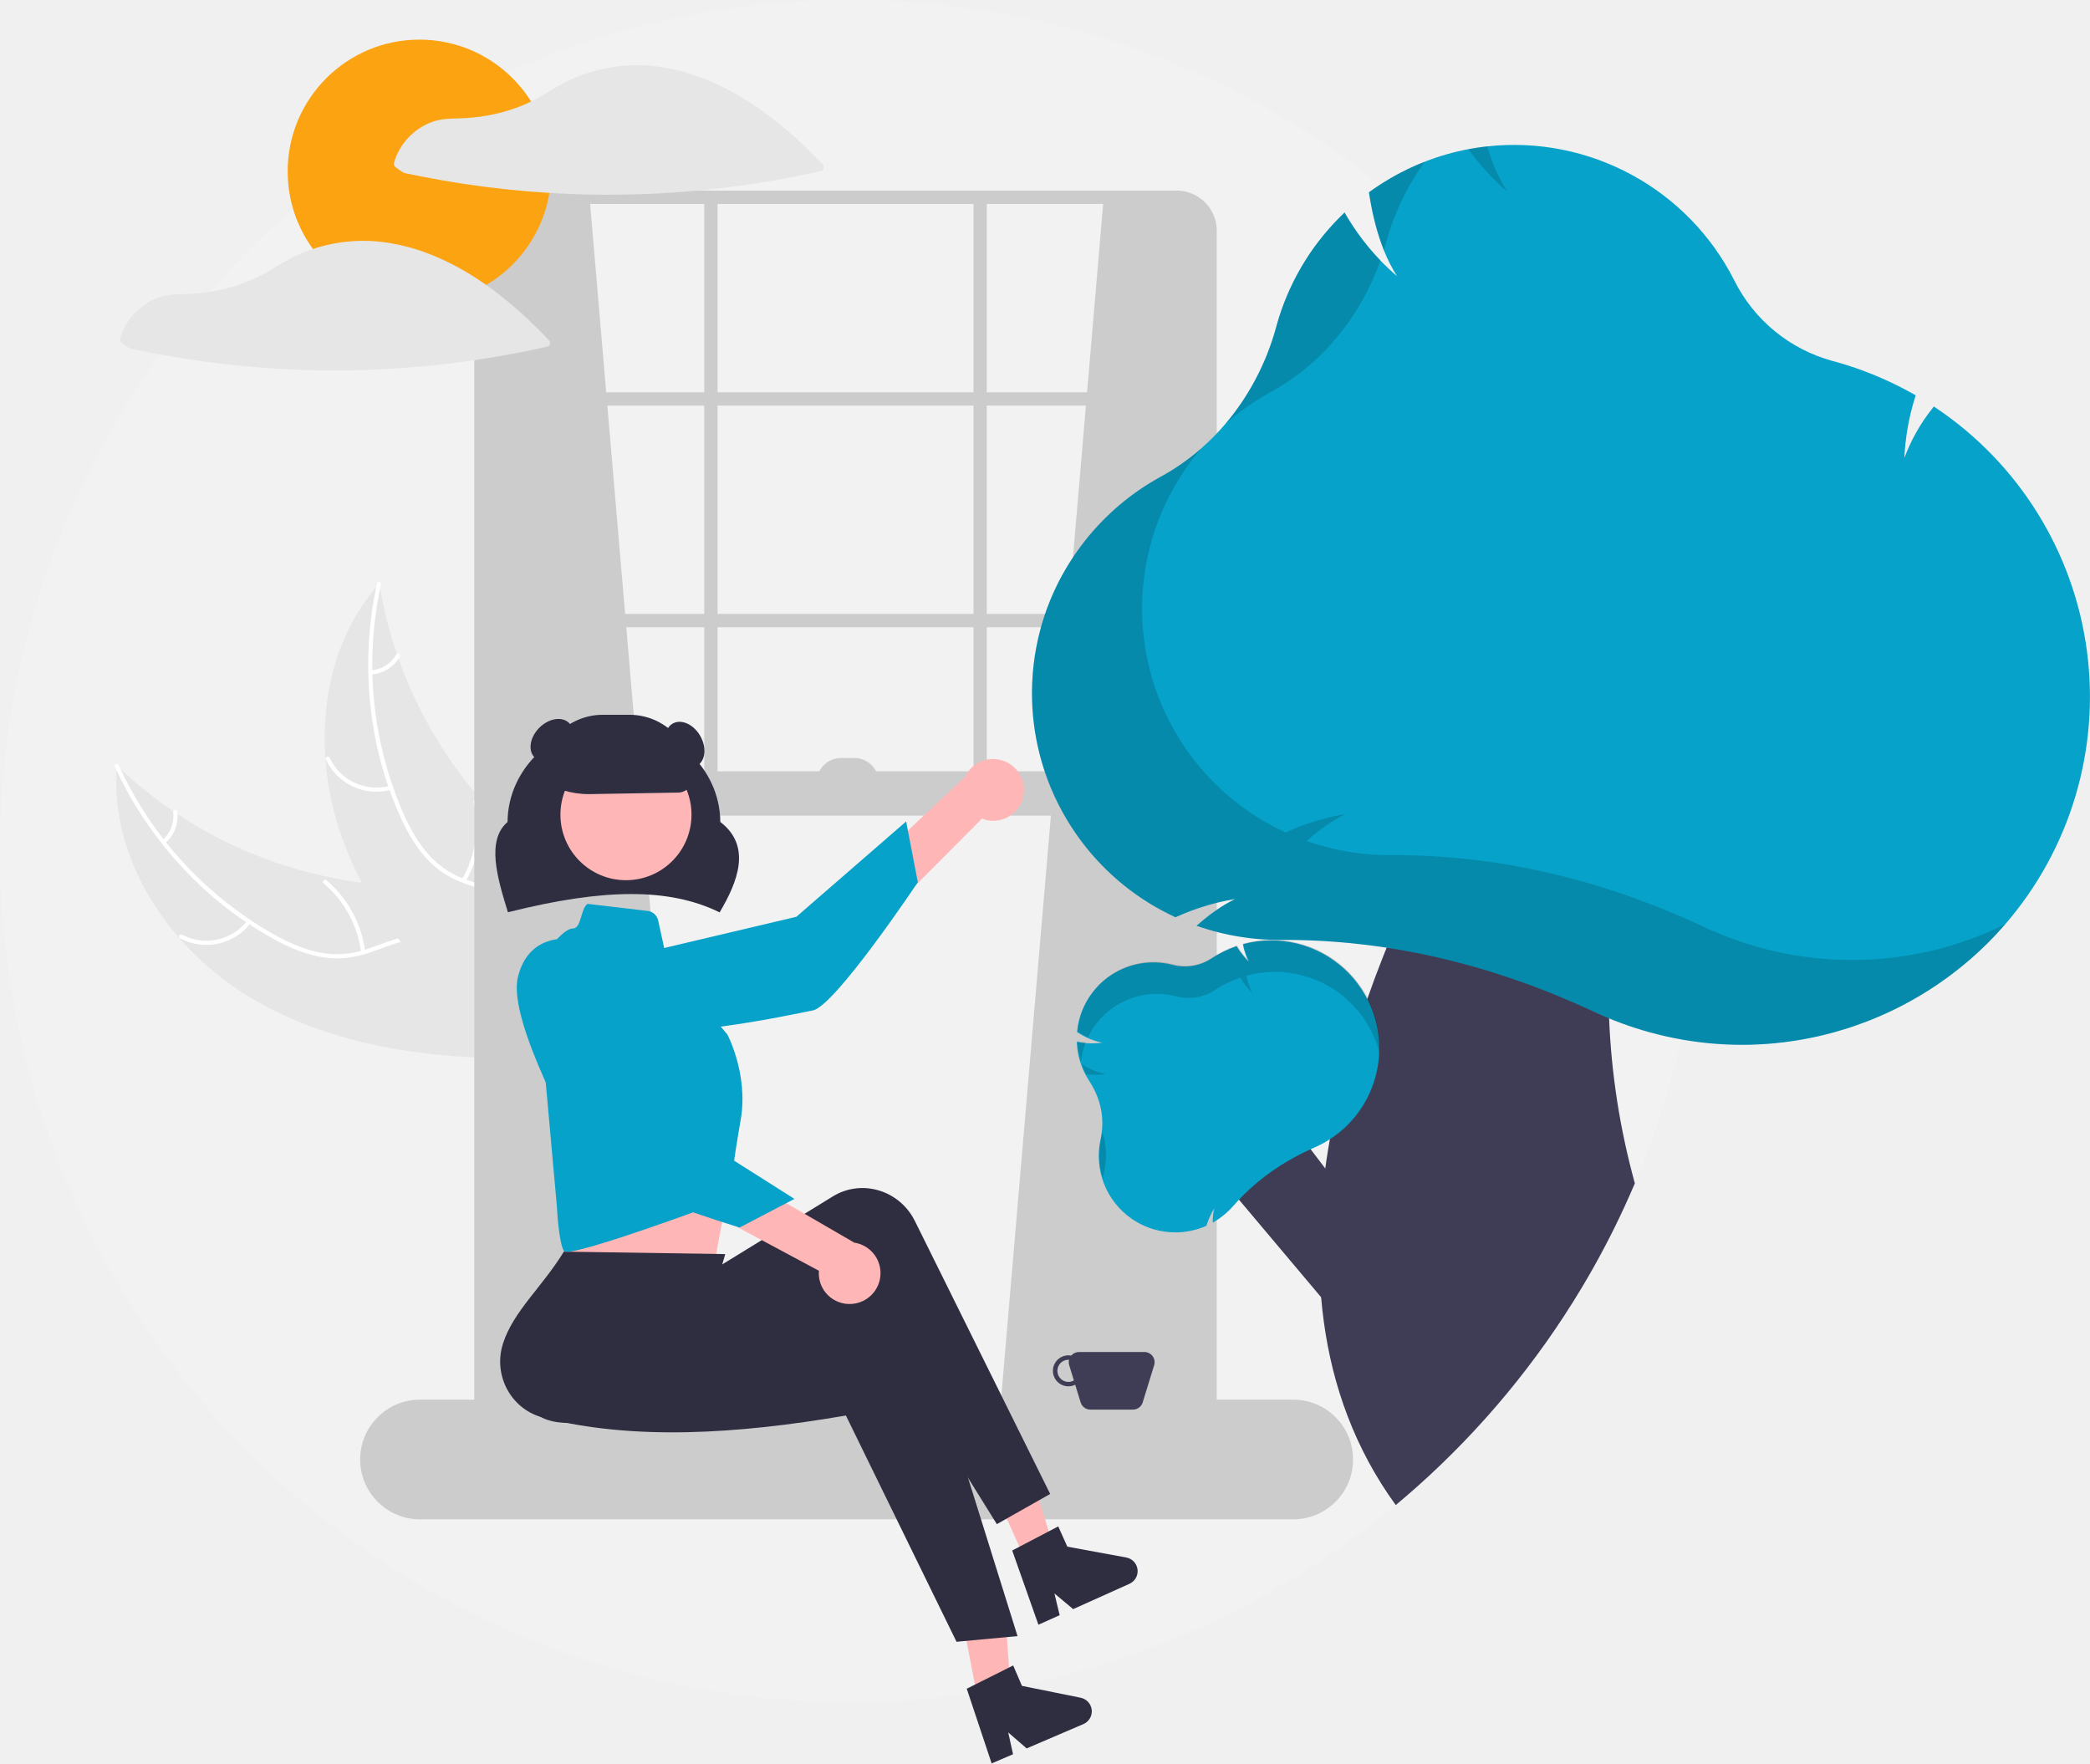
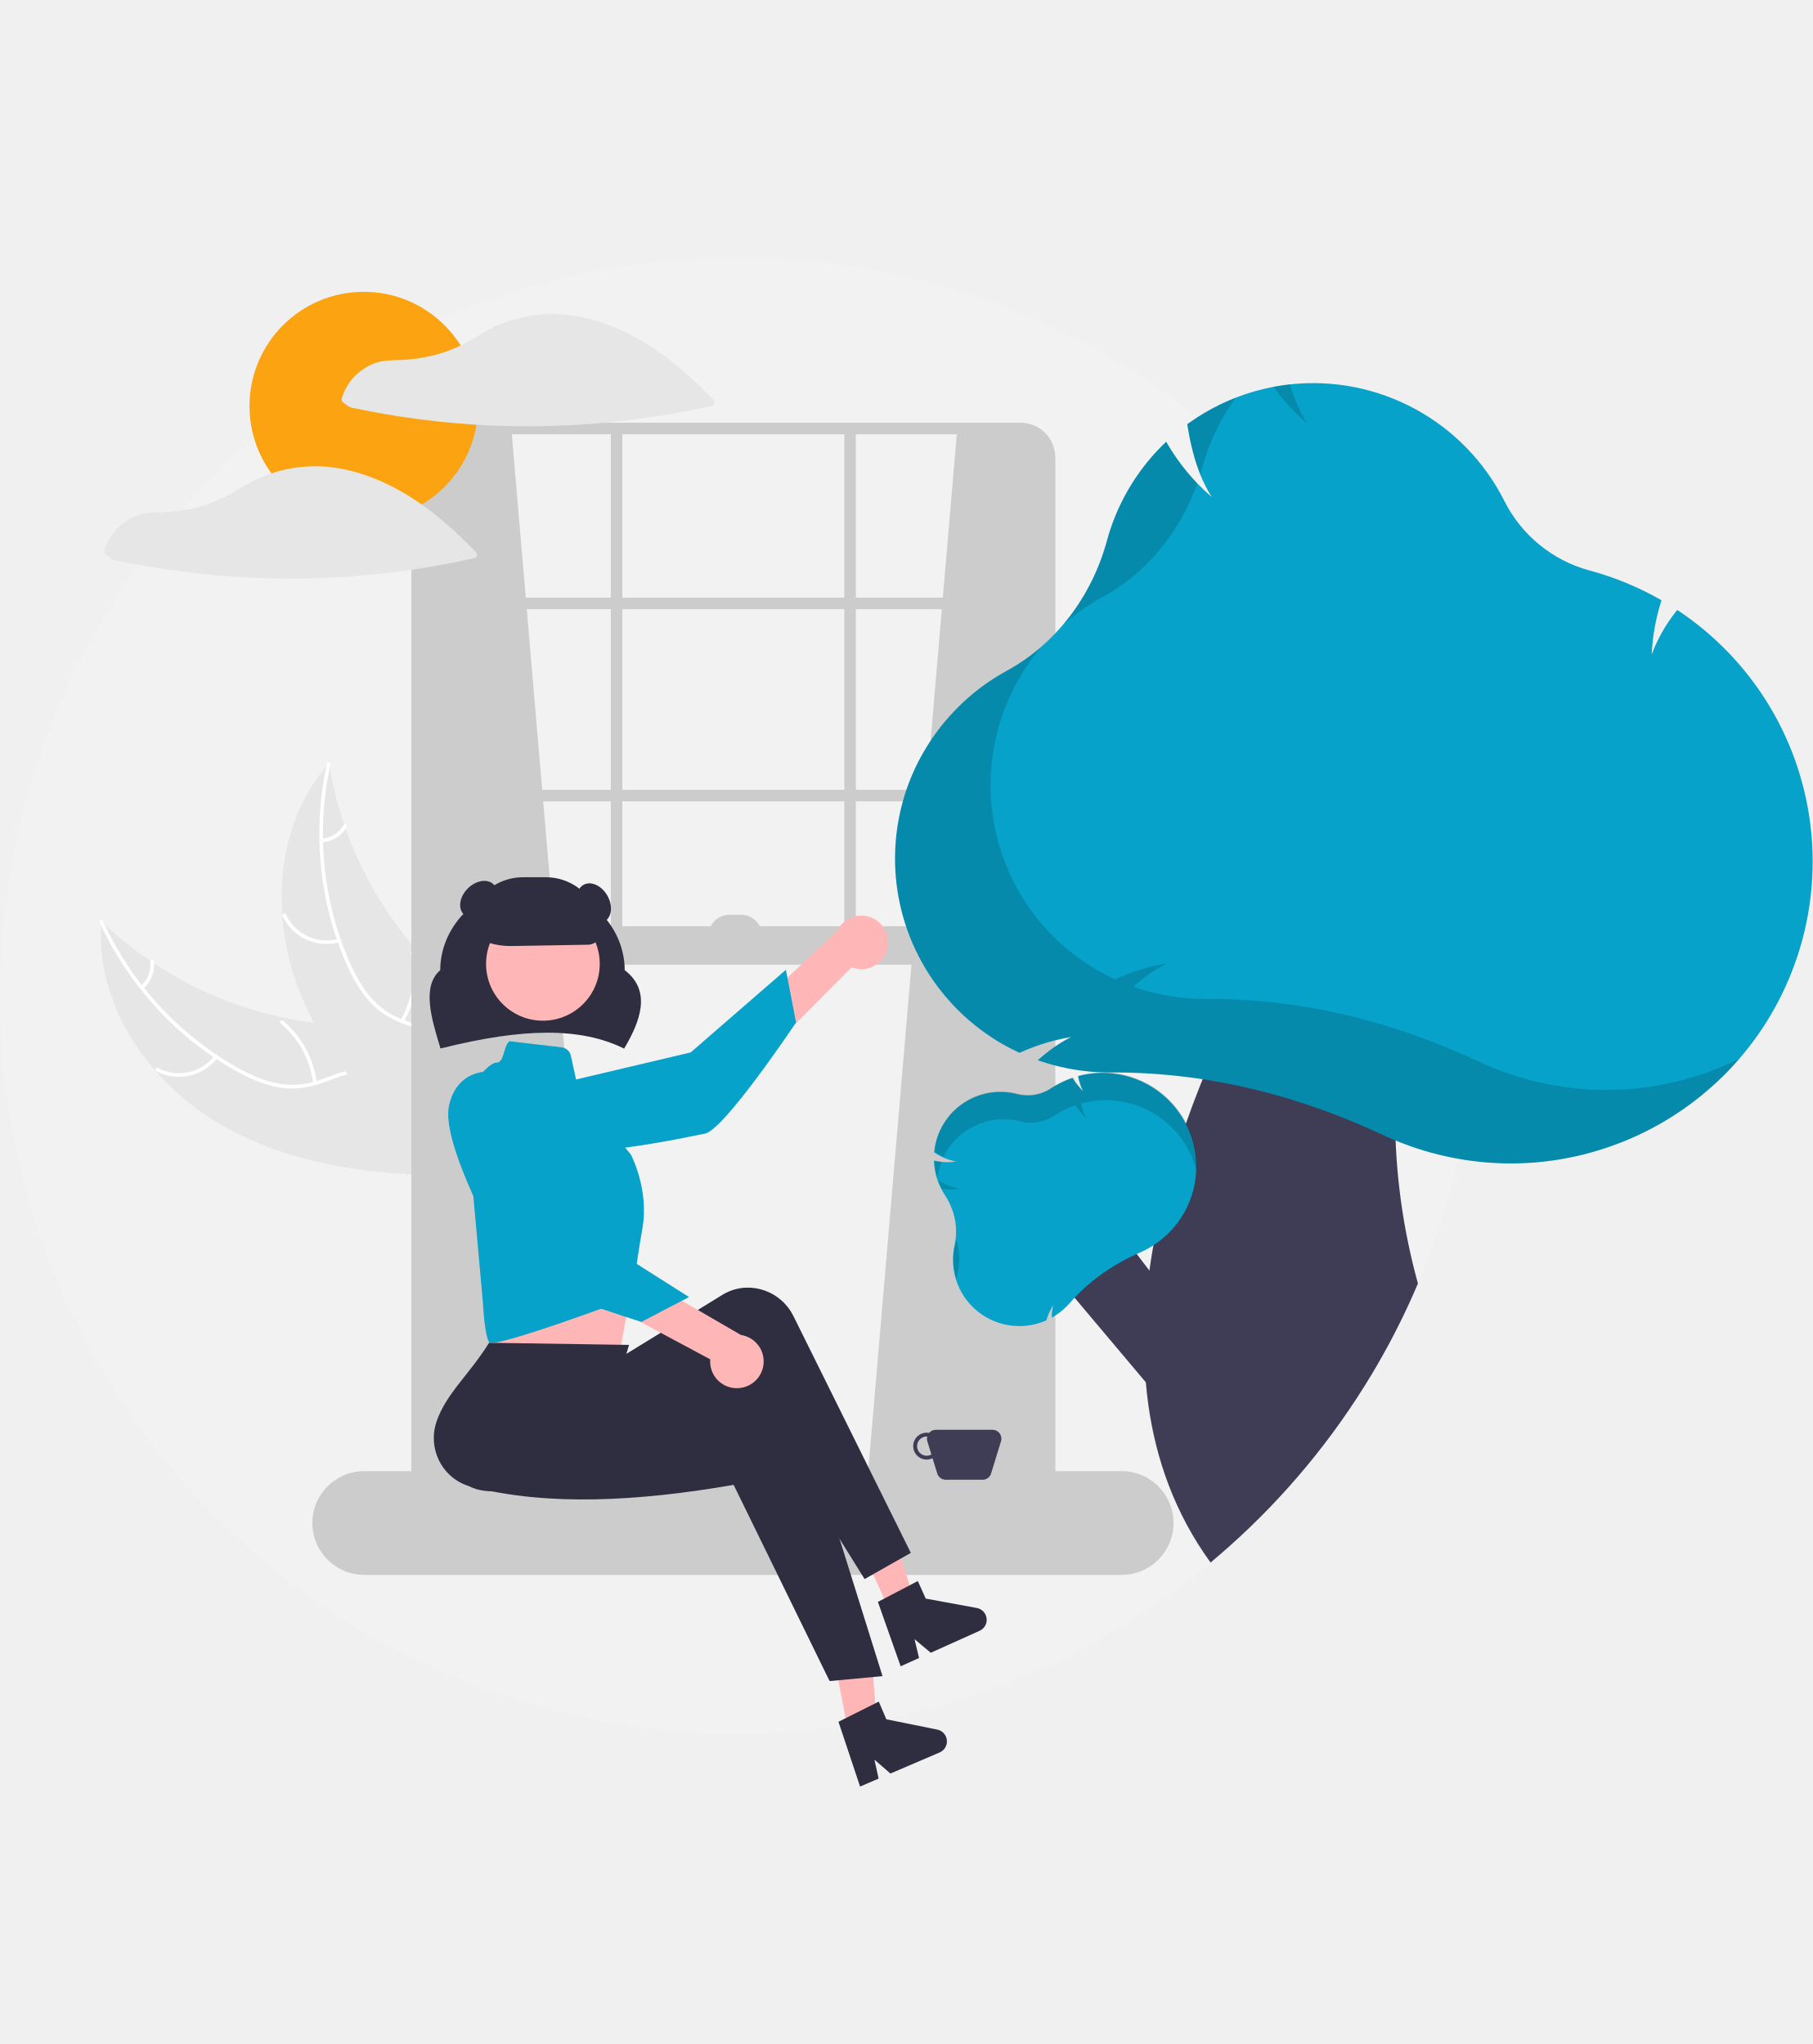
- <svg xmlns="http://www.w3.org/2000/svg" data-name="Layer 1" width="943.001" height="795.629" viewBox="0 0 943.001 795.629">
+ <svg xmlns="http://www.w3.org/2000/svg" data-name="Layer 1" width="352" height="397" viewBox="0 0 943.001 795.629">
  <path d="M896.499,436.185q0,16.77-1.41,33.2-1.11,12.825-3.03,25.42-2.04,13.335-5,26.35v.01q-1.935,8.565-4.25,16.99a378.355,378.355,0,0,1-16.67,47.92q-2.16,5.085-4.46,10.1a378.585,378.585,0,0,1-19.46,36.94,385.534,385.534,0,0,1-74.35,89.85q-4.74,4.215-9.61,8.29a382.421,382.421,0,0,1-245.76,88.93c-212.08,0-384-171.92-384-384,0-212.08,171.92-384,384-384a382.306,382.306,0,0,1,238.77,83.25q4.77,3.78,9.42,7.73a386.731,386.731,0,0,1,42.23,41.8h.01A382.505,382.505,0,0,1,896.499,436.185Z" transform="translate(-128.4995 -52.18526)" fill="#f2f2f2" />
  <path d="M241.856,502.516c-36.581-21.772-64.19-62.461-60.606-104.878a196.133,196.133,0,0,0,123.333,54.055c17.822,1.053,37.754.369,50.874,12.478,8.163,7.534,11.963,18.878,12.586,29.969.623,11.091-1.599,22.124-3.809,33.011l.761,2.667C322.426,529.978,278.436,524.288,241.856,502.516Z" transform="translate(-128.4995 -52.18526)" fill="#e6e6e6" />
  <path d="M182.142,397.593a167.641,167.641,0,0,0,69.678,76.049c6.587,3.687,13.59,6.854,21.032,8.323a41.405,41.405,0,0,0,21.723-1.721c6.534-2.204,12.963-5.214,19.919-5.791,7.332-.608,14.12,2.221,19.453,7.175,6.525,6.062,10.483,14.107,14.08,22.109,3.994,8.885,8.001,18.176,15.659,24.565.928.774-.328,2.168-1.254,1.396-13.322-11.116-15.497-29.732-26.146-42.824-4.969-6.109-11.809-10.757-19.935-10.635-7.106.107-13.738,3.206-20.334,5.495-6.927,2.403-13.865,3.532-21.178,2.474-7.48-1.081-14.622-3.981-21.274-7.484a162.642,162.642,0,0,1-40.498-30.723A170.614,170.614,0,0,1,180.355,398.165c-.501-1.095,1.29-1.66,1.787-.572Z" transform="translate(-128.4995 -52.18526)" fill="#fff" />
  <path d="M241.624,468.62a25.152,25.152,0,0,1-31.817,6.956c-1.064-.571-.227-2.25.838-1.679a23.29,23.29,0,0,0,29.583-6.531c.727-.964,2.119.296,1.396,1.254Z" transform="translate(-128.4995 -52.18526)" fill="#fff" />
  <path d="M291.41,481.797a48.478,48.478,0,0,0-16.879-31.036c-.925-.777.33-2.172,1.254-1.396A50.424,50.424,0,0,1,293.284,481.697c.148,1.201-1.727,1.294-1.874.1Z" transform="translate(-128.4995 -52.18526)" fill="#fff" />
  <path d="M201.841,431.157a14.237,14.237,0,0,0,4.79-12.632c-.163-1.198,1.712-1.29,1.874-.1a15.954,15.954,0,0,1-5.268,13.986.97.97,0,0,1-1.325.071.943.943,0,0,1-.071-1.325Z" transform="translate(-128.4995 -52.18526)" fill="#fff" />
  <path d="M299.659,315.46c.123.745.246,1.491.383,2.243a187.493,187.493,0,0,0,7.517,29.471c.243.747.501,1.499.765,2.238a197.66,197.66,0,0,0,36.584,62.908,191.952,191.952,0,0,0,20.694,20.552c10.233,8.722,22.022,17.365,28.582,28.626a32.93,32.93,0,0,1,1.871,3.621L368.189,528.683c-.136.113-.258.232-.394.346l-.997,2.589c-.405-.299-.818-.618-1.223-.917-.236-.172-.465-.359-.701-.532-.155-.119-.31-.24-.457-.339-.052-.04-.103-.08-.141-.113-.147-.099-.273-.206-.405-.299q-3.474-2.664-6.923-5.386c-.015-.006-.015-.006-.023-.027-17.484-13.872-33.964-29.326-47.574-46.789-.409-.526-.833-1.057-1.23-1.611a183.167,183.167,0,0,1-16.25-25.087,161.928,161.928,0,0,1-6.968-14.829,134.653,134.653,0,0,1-9.588-40.995c-2.043-28.075,4.916-56.49,22.949-77.632C298.727,316.522,299.182,315.995,299.659,315.46Z" transform="translate(-128.4995 -52.18526)" fill="#e6e6e6" />
  <path d="M300.403,315.957a167.641,167.641,0,0,0,9.848,102.672c3.04,6.91,6.724,13.655,11.782,19.308a41.405,41.405,0,0,0,18.381,11.705c6.544,2.175,13.489,3.641,19.391,7.369,6.22,3.929,9.937,10.274,11.212,17.441,1.56,8.769-.123,17.575-2.069,26.13-2.16,9.498-4.555,19.33-2.287,29.042.275,1.177-1.567,1.534-1.841.359-3.945-16.896,5.527-33.07,4.907-49.934-.29-7.869-2.953-15.699-9.515-20.494-5.738-4.193-12.899-5.711-19.544-7.856-6.977-2.252-13.197-5.528-18.399-10.775-5.322-5.367-9.278-11.982-12.481-18.784a162.642,162.642,0,0,1-13.838-48.913,170.614,170.614,0,0,1,2.683-57.888c.26-1.176,2.029-.549,1.771.619Z" transform="translate(-128.4995 -52.18526)" fill="#fff" />
  <path d="M305.132,408.481A25.152,25.152,0,0,1,275.54,394.879c-.506-1.096,1.174-1.933,1.68-.836a23.29,23.29,0,0,0,27.553,12.596c1.161-.331,1.513,1.512.359,1.841Z" transform="translate(-128.4995 -52.18526)" fill="#fff" />
  <path d="M336.95,448.976a48.477,48.477,0,0,0,5.209-34.943c-.271-1.178,1.571-1.535,1.841-.359a50.424,50.424,0,0,1-5.494,36.35c-.605,1.047-2.158-.006-1.556-1.048Z" transform="translate(-128.4995 -52.18526)" fill="#fff" />
  <path d="M295.923,354.616a14.237,14.237,0,0,0,11.429-7.202c.591-1.055,2.144 0,1.556,1.048a15.954,15.954,0,0,1-12.626,7.995.97.97,0,0,1-1.1-.741.943.943,0,0,1,.741-1.1Z" transform="translate(-128.4995 -52.18526)" fill="#fff" />
  <path d="M394.499,141.185l47,550.192-94,7.068V148.185C358.7,140.774,374.779,139.614,394.499,141.185Z" transform="translate(-128.4995 -52.18526)" fill="#ccc" />
  <path d="M626.499,141.185l-47,550.192,94,7.068V148.185C662.298,140.774,646.22,139.614,626.499,141.185Z" transform="translate(-128.4995 -52.18526)" fill="#ccc" />
  <path d="M659.425,721.185H360.574a18.095,18.095,0,0,1-18.075-18.075V156.26a18.095,18.095,0,0,1,18.075-18.075H659.425A18.095,18.095,0,0,1,677.499,156.26v546.85A18.095,18.095,0,0,1,659.425,721.185Zm-298.851-577A12.088,12.088,0,0,0,348.499,156.26v546.85a12.089,12.089,0,0,0,12.075,12.075H659.425a12.089,12.089,0,0,0,12.075-12.075V156.26a12.088,12.088,0,0,0-12.075-12.075Z" transform="translate(-128.4995 -52.18526)" fill="#ccc" />
  <rect x="217" y="177" width="329" height="6" fill="#ccc" />
  <rect x="217" y="277" width="329" height="6" fill="#ccc" />
  <rect x="317.764" y="89" width="6" height="273" fill="#ccc" />
  <rect x="439.236" y="89" width="6" height="273" fill="#ccc" />
  <path d="M711.999,737.685h-394a27,27,0,0,1,0-54h394a27,27,0,0,1,0,54Z" transform="translate(-128.4995 -52.18526)" fill="#ccc" />
  <rect x="219" y="348" width="327" height="20" fill="#ccc" />
  <path d="M453.194,463.836l-.415-.2c-22.292-10.769-51.483-10.759-94.653.035l-.461.115-.138-.455c-4.567-14.974-9.74-31.934-.021-40.278.136-24.485,21.614-44.368,47.996-44.368,26.376,0,47.851,19.872,47.995,44.351,14.458,11.054,7.567,27.388-.068,40.402Z" transform="translate(-128.4995 -52.18526)" fill="#2f2e41" />
  <path d="M590.206,411.405a13.844,13.844,0,0,1-18.647,10.147l-78.778,79.165L485.753,476.136,563.994,402.621a13.919,13.919,0,0,1,26.212,8.784Z" transform="translate(-128.4995 -52.18526)" fill="#ffb6b6" />
  <path d="M395.507,487.618s-7.147,16.197,10.488,26.185,79.273-3.812,89.274-5.738S542.625,450.237,542.625,450.237l-5.282-27.415-49.54,43.005Z" transform="translate(-128.4995 -52.18526)" fill="#06a2c9" />
  <path d="M382.499,577.185l1,19s-2.952,16.83-.524,20.462c2.409,3.614,68.15,4.07,68.15,4.07s4.344-23.416,8.085-43.913Z" transform="translate(-128.4995 -52.18526)" fill="#ffb6b6" />
  <polygon points="443.014 776.221 456.758 773.445 452.824 717.931 432.54 722.028 443.014 776.221" fill="#ffb6b6" />
  <polygon points="462.701 703.978 475.478 698.233 458.903 645.117 440.045 653.597 462.701 703.978" fill="#ffb6b6" />
  <path d="M602.33,726.235l-24.058,13.622-59.332-95.342c-41.651,28.061-82.381,41.499-123.441,48.67-13.882,2.472-28.035,1.219-30.701-12.91q-.187-.991-.298-1.993c-1.639-15.433,17.558-35.215,19.999-54.097l52.54-3.154,6.479,8.307L504.28,591.982c12.219-7.512,28.291-3.449,35.897,9.076q.602.992,1.118,2.033Z" transform="translate(-128.4995 -52.18526)" fill="#2f2e41" />
  <path d="M587.605,790.372l-27.528,2.558-49.913-102.081c-49.495,8.512-96.19,11.239-136.579.942-13.675-3.438-22.034-17.558-18.67-31.538q.236-.98.545-1.94c4.834-14.748,17.487-25.183,27.456-41.404L455.733,618.016l-8.133,28.062,70.736-9.154c14.225-1.841,27.217,8.456,29.018,22.998q.143,1.152.186,2.313Z" transform="translate(-128.4995 -52.18526)" fill="#2f2e41" />
  <circle cx="282.432" cy="367.57" r="29.568" fill="#ffb6b6" />
  <path d="M393.598,459.997l27.111,3.19a5.532,5.532,0,0,1,4.758,4.313l4.311,19.729,26.877,31.651s9.651,18.096,6.032,38.605-5.21,35.748-5.21,35.748S385.381,620.263,382.968,616.644s-3.196-20.058-3.196-20.058L370.121,489.216S380.979,471.121,387.011,471.121C390.904,470.989,390.405,462.228,393.598,459.997Z" transform="translate(-128.4995 -52.18526)" fill="#06a2c9" />
  <ellipse cx="329.711" cy="539.387" rx="6.884" ry="8.261" fill="#06a2c9" />
  <path d="M564.693,814.113l20.954-10.501,3.949,9.213,26.496,5.356a6.261,6.261,0,0,1,1.227,11.892l-25.601,10.974-8.319-7.222,2.183,9.852-9.653,4.138Z" transform="translate(-128.4995 -52.18526)" fill="#2f2e41" />
  <path d="M585.204,751.744l20.766-10.868,4.111,9.142,26.587,4.889a6.261,6.261,0,0,1,1.436,11.869l-25.404,11.422-8.445-7.074,2.356,9.812-9.578,4.307Z" transform="translate(-128.4995 -52.18526)" fill="#2f2e41" />
  <path d="M394.039,410.48a37.838,37.838,0,0,1-21.826-6.886l-.213-.149v-.26a28.532,28.532,0,0,1,28.5-28.5h12a28.532,28.532,0,0,1,28.5,28.5,6.636,6.636,0,0,1-6.49,6.604l-39.796.686C394.488,410.479,394.263,410.48,394.039,410.48Z" transform="translate(-128.4995 -52.18526)" fill="#2f2e41" />
  <ellipse cx="437.499" cy="388.185" rx="8" ry="11" transform="translate(-263.9783 218.5714) rotate(-30)" fill="#2f2e41" />
  <ellipse cx="377.5" cy="386.185" rx="11" ry="8" transform="translate(-291.0066 327.8583) rotate(-45)" fill="#2f2e41" />
  <path d="M644.838,662.185H615.325a4.57,4.57,0,0,0-3.499,1.617,6.999,6.999,0,1,0,1.806,13.173l2.448,7.954a4.611,4.611,0,0,0,4.408,3.255h19.188a4.611,4.611,0,0,0,4.407-3.255l5.163-16.777A4.612,4.612,0,0,0,644.838,662.185Zm-34.256,13.5a5,5,0,1,1,0-10c.091,0,.176.022.267.027a4.564,4.564,0,0,0,.07,2.441l2.112,6.865A4.937,4.937,0,0,1,610.581,675.685Z" transform="translate(-128.4995 -52.18526)" fill="#3f3d56" />
  <path d="M513.052,640.478a13.844,13.844,0,0,1-15.07-14.951L399.543,572.775,421.074,558.989l92.873,53.858a13.919,13.919,0,0,1-.895,27.63Z" transform="translate(-128.4995 -52.18526)" fill="#ffb6b6" />
  <path d="M384.182,475.832s-17.566-2.2-22.075,17.56,26.396,74.846,31.111,83.874,68.983,28.773,68.983,28.773l24.747-12.926-55.411-35.118Z" transform="translate(-128.4995 -52.18526)" fill="#06a2c9" />
  <path d="M379.5,342h6a11,11,0,0,1,11,11v0a0,0,0,0,1,0,0h-28a0,0,0,0,1,0,0v0A11,11,0,0,1,379.5,342Z" fill="#ccc" />
  <circle cx="189.242" cy="77.324" r="59.442" fill="#fca311" />
  <path d="M499.738,126.411c-15.731-16.502-34.001-31.557-55.63-39.512a89.414,89.414,0,0,0-18.633-4.682c-.051-.007-.1.003-.15-.001a2.746,2.746,0,0,0-.314-.062,71.725,71.725,0,0,0-26.622,1.607A73.554,73.554,0,0,0,385.993,88.079a108.399,108.399,0,0,0-11.631,6.592,75.653,75.653,0,0,1-25.703,9.589,86.468,86.468,0,0,1-13.805,1.355c-4.018.081-7.807.22-11.613,1.672a27.874,27.874,0,0,0-16.976,18.381,1.807,1.807,0,0,0,.803,1.974c1.03.737,2.034,1.574,3.115,2.231a9.719,9.719,0,0,0,3.043.83q2.58.544,5.167,1.057,9.529,1.888,19.137,3.343,19.442,2.943,39.094,4.146a435.303,435.303,0,0,0,78.685-2.365,436.802,436.802,0,0,0,43.655-7.551A1.764,1.764,0,0,0,499.738,126.411Z" transform="translate(-128.4995 -52.18526)" fill="#e6e6e6" />
  <path d="M320.562,166.155a89.414,89.414,0,0,0-18.632-4.682c-.051-.007-.1.003-.15-.001a2.747,2.747,0,0,0-.314-.062,71.725,71.725,0,0,0-26.622,1.607,73.555,73.555,0,0,0-12.396,4.318,108.4,108.4,0,0,0-11.631,6.592,75.653,75.653,0,0,1-25.703,9.589,86.468,86.468,0,0,1-13.805,1.355c-4.018.081-7.807.22-11.613,1.672A27.874,27.874,0,0,0,182.72,204.923a1.807,1.807,0,0,0,.803,1.974c1.03.737,2.034,1.574,3.115,2.231a9.719,9.719,0,0,0,3.043.83q2.58.544,5.167,1.057,9.529,1.888,19.137,3.343,19.442,2.943,39.094,4.146a435.303,435.303,0,0,0,78.685-2.365,436.803,436.803,0,0,0,43.655-7.551,1.764,1.764,0,0,0,.771-2.922C360.461,189.165,342.191,174.11,320.562,166.155Z" transform="translate(-128.4995 -52.18526)" fill="#e6e6e6" />
  <polygon points="620.723 557.099 575.011 497.048 538.943 517.442 615.374 608.204 620.723 557.099" fill="#3f3d56" />
  <path d="M854.519,511.665a329.337,329.337,0,0,0,11.62,74.41q-2.16,5.085-4.46,10.1a378.585,378.585,0,0,1-19.46,36.94,385.534,385.534,0,0,1-74.35,89.85q-4.74,4.215-9.61,8.29c-18.51-25.52-28.5-53.68-32.45-82.66-.5-3.68-.91-7.4-1.22-11.1v-.02a236.759,236.759,0,0,1-.73-27.04c.01-.72.03-1.45.06-2.18.35-9.64,1.22-19.3,2.53-28.87v-.01c.15-1.1.3-2.2.47-3.3.48-3.3,1.02-6.6,1.61-9.88a400.208,400.208,0,0,1,14.34-55.79v-.01c.17-.53.34-1.05.53-1.57.66-1.98,1.33-3.94,2.02-5.9a3.435,3.435,0,0,1,.16-.45q1.335-3.84,2.73-7.62.375-1.05.78-2.1c1.05-2.81,2.12-5.6,3.21-8.35.34-.88.69-1.76,1.04-2.63.27-.67.53-1.34.81-2v-.01q2.385-5.895,4.83-11.56c4.57-10.62,9.27-20.61,13.85-29.82l.01-.01c19.01-38.13,36.29-62.89,36.29-62.89l64.89,21c-7.74,13.73-13.73,33.98-17.01,57.87a323.067,323.067,0,0,0-2.49,57.3Z" transform="translate(-128.4995 -52.18526)" fill="#3f3d56" />
  <path d="M746.669,505.555c-.38-.89-.81-1.76-1.25-2.63a49.257,49.257,0,0,0-8.71-12c-.52-.53-1.06-1.06-1.62-1.56a48.718,48.718,0,0,0-45.48-11.26l-.04.02-.3.08.07.34a28.28,28.28,0,0,0,1.3,4.65c.15.41.32.8.49,1.19.07.18.16.34.24.52,0,0-.01.01.01.01,0,.01.01.02.01.03.19.37.37.75.57,1.11-.41-.39-.8-.79-1.18-1.2-.37-.38-.71-.78-1.05-1.18a33.147,33.147,0,0,1-3.15-4.34l-.16-.27-.28.11a49.113,49.113,0,0,0-10.72,5.25l-.36.24a21.802,21.802,0,0,1-17.51,2.86,34.718,34.718,0,0,0-27.59,4.51,34.303,34.303,0,0,0-7.18,6.26c-.18.21-.36.43-.54.64-.38.46-.74.93-1.09,1.41a34.263,34.263,0,0,0-6.67,17.23l-.02.23.19.13a29.714,29.714,0,0,0,11.24,4.68,33.63,33.63,0,0,1-7.64.19h-.01a30.941,30.941,0,0,1-3.44-.48l-.21-.04h-.01l-.26-.05.04.48a34.399,34.399,0,0,0,5.57,17.15l.1.14a1.407,1.407,0,0,1,.1.16,35.997,35.997,0,0,1,3.52,6.91,32.918,32.918,0,0,1,1.48,18.91,34.48,34.48,0,0,0,14.12,36.18,34.296,34.296,0,0,0,16.95,5.95c.83.07,1.67.11,2.51.11a34.479,34.479,0,0,0,13.97-2.91l.16-.06.04-.18a33.841,33.841,0,0,1,3.54-7.78,23.575,23.575,0,0,0-.74,5.87v.66l.57-.33c.49-.29.99-.6,1.44-.89a35.226,35.226,0,0,0,7.27-6.32c.83-.96,1.67-1.89,2.55-2.82l.01-.01c1.71-1.82,3.52-3.6,5.4-5.3a100.973,100.973,0,0,1,12.8-9.77,110.307,110.307,0,0,1,14.13-7.68h.01c.55-.26,1.11-.51,1.66-.75a48.741,48.741,0,0,0,7.01-3.76c.08-.05.15-.09.22-.14a48.792,48.792,0,0,0,17.92-60.5Z" transform="translate(-128.4995 -52.18526)" fill="#06a2c9" />
  <path d="M626.777,580.184a34.46,34.46,0,0,0-.619,3.684,34.929,34.929,0,0,1-.782-18.176c.208-.921.364-1.853.486-2.791A32.78,32.78,0,0,1,626.777,580.184Z" transform="translate(-128.4995 -52.18526)" opacity="0.15" />
  <path d="M627.533,536.806a33.631,33.631,0,0,1-8.932.043,34.586,34.586,0,0,1-2.007-4.545A29.305,29.305,0,0,0,627.533,536.806Z" transform="translate(-128.4995 -52.18526)" opacity="0.15" />
  <path d="M618.364,522.484a34.761,34.761,0,0,0-2.161,8.705,34.362,34.362,0,0,1-1.602-8.768l-.025-.48.472.092A33.397,33.397,0,0,0,618.364,522.484Z" transform="translate(-128.4995 -52.18526)" opacity="0.15" />
  <path d="M630.217,491.738a34.632,34.632,0,0,1,27.574-4.516,21.766,21.766,0,0,0,17.52-2.855l.361-.238a48.965,48.965,0,0,1,10.714-5.262l.288-.1.157.26a33.12,33.12,0,0,0,5.376,6.725,25.398,25.398,0,0,1-2.618-7.51l-.068-.346.341-.09a48.721,48.721,0,0,1,61.116,49.7,48.73,48.73,0,0,0-59.715-35.207l-.341.09.068.346a25.399,25.399,0,0,0,2.618,7.51,33.121,33.121,0,0,1-5.376-6.725l-.157-.26-.288.1a48.964,48.964,0,0,0-10.714,5.262l-.361.238a21.766,21.766,0,0,1-17.52,2.855,34.556,34.556,0,0,0-39.8,18.426,41.881,41.881,0,0,1-4.493-2.51l-.196-.124.023-.23A34.418,34.418,0,0,1,630.217,491.738Z" transform="translate(-128.4995 -52.18526)" opacity="0.15" />
  <path d="M1001.979,236.225l-.95-.63-.69.9a81.83,81.83,0,0,0-12.59,22.29,106.752,106.752,0,0,1,4.82-27.29l.3-.93-.86-.49a157.689,157.689,0,0,0-35.5-14.72l-1.35-.36a70.061,70.061,0,0,1-44.15-36.28,111.368,111.368,0,0,0-111.43-60.49h-.01c-.24.02-.49.05-.73.08-.41.04-.81.09-1.21.14-.82.11-1.62.22-2.42.34-.68.1-1.37.21-2.05.33-.36.05-.71.11-1.06.18-.35.06-.71.12-1.06.19h-.01a110.254,110.254,0,0,0-19.66,5.65h-.01v.01l-1.61.63q-2.49,1.02-4.94,2.16c-.37.17-.73.35-1.1.52-.1.05-.21.1-.31.16-1.05.5-2.09,1.02-3.12,1.57-.15.07-.3.15-.45.23l-.96.51q-3.165,1.71-6.22,3.63c-.17.1-.33.2-.5.31-.18.12-.37.24-.55.36-.11.06-.22.14-.33.21-.31.19-.61.39-.91.6-.6.39-1.2.79-1.79,1.2-.61.41-1.21.84-1.81,1.27l-.6.43.11.74c.1.61.19,1.22.3,1.82.1.6.2,1.19.31,1.78.17.99.36,1.97.55,2.92.13.63.25,1.25.39,1.86q.195.945.42,1.89c.29,1.3.6,2.56.93,3.8.16.62.33,1.24.51,1.85.1.37.2.74.31,1.1q.12.375.24.75c.02.08.04.17.07.26a2.406,2.406,0,0,0,.08.25q.165.555.33,1.08c.06.19.12.38.19.56.14.43.29.87.44,1.29.16.48.33.96.5,1.43.04.12.08.23.12.35.03.09.06.18.1.27.04.1.08.21.12.31.17.45.34.91.52,1.36.06.16.12.33.19.49a71.635,71.635,0,0,0,5.95,11.7q-3.885-3.33-7.48-7.06a107.658,107.658,0,0,1-10.2-12.31c-.25-.34-.5-.69-.73-1.04-.47-.67-.93-1.34-1.38-2.02-.48-.7-.94-1.43-1.39-2.15-.3-.48-.6-.97-.89-1.45-.29-.46-.56-.91-.82-1.37l-.78-1.34h-.01v.01l-1.1,1.08c-.44.43-.88.86-1.31,1.29a111.134,111.134,0,0,0-28.27,48.65l-.15.55-.15.57c-.29,1.02-.58,2.01-.89,3.02v.01c-.3,1-.62,2-.96,2.98-.31.93-.63,1.85-.97,2.77q-.165.465-.36.93c-.21.6-.44,1.19-.67,1.79-.11.27-.22.55-.33.82-.27.66-.54,1.32-.81,1.97-.04.1-.09.21-.14.31-.08.2-.17.4-.25.59-.21.48-.43.97-.64,1.45-.15.31-.29.63-.43.94-.06.14-.13.28-.19.42-.37.8-.75,1.59-1.15,2.37-.45.92-.91,1.84-1.4,2.74-.43.84-.88,1.66-1.35,2.48-.81,1.45-1.66,2.89-2.54,4.29-.34.54-.68,1.08-1.03,1.62-.08.13-.16.26-.24.38-.29.47-.59.92-.9,1.38-.21.31-.42.62-.63.92-.35.54-.72,1.06-1.1,1.57-.1.16-.21.31-.32.46-.56.78-1.12,1.54-1.69,2.3-.02.01-.02.02-.03.03-.02,0-.02.01-.03.02-.25.33-.5.66-.76.98-.34.47-.71.93-1.08,1.38-.6.76-1.23,1.53-1.87,2.28-.02.02-.03.04-.05.05a106.528,106.528,0,0,1-10.74,10.92c-.07.06-.12.12-.19.17-.54.47-1.08.94-1.64,1.4q-.345.285-.69.57c-.38.32-.77.64-1.15.93a.793.793,0,0,1-.15.12c-.34.28-.67.54-1.01.8-.41.33-.82.64-1.24.95q-2.97,2.25-6.1,4.25c-.31.21-.64.42-.96.62-.19.12-.38.24-.56.34-.76.47-1.52.93-2.28,1.37-.76.45-1.54.88-2.31,1.3-1.65.9-3.28,1.84-4.87,2.82-.8.5-1.6,1-2.39,1.51q-4.71,3.06-9.07,6.55a110.737,110.737,0,0,0-8.35,7.41q-.495.48-.99.99c-.66.65-1.3,1.31-1.91,1.97-.98,1.01-1.92,2.05-2.85,3.1a112.398,112.398,0,0,0-12.96,18.02,105.926,105.926,0,0,0-5.08,9.89c-1.15,2.53-2.2,5.12-3.15,7.74q-.945,2.625-1.77,5.3c-.27.89-.53,1.79-.78,2.69-.85,3.05-1.56,6.13-2.14,9.22q-.705,3.72-1.14,7.45c-.15,1.25-.27,2.5-.38,3.74q-.386,4.572-.395,9.152a111.31,111.31,0,0,0,3.315,27.178q.735,2.94,1.63,5.85c.3.97.62,1.93.94,2.89q1.215,3.6,2.69,7.13.885,2.115,1.86,4.2a111.616,111.616,0,0,0,15.68,24.56q1.545,1.845,3.19,3.63c.01,0,0,.01,0,.01a110.899,110.899,0,0,0,8.63,8.44h.01q1.815,1.605,3.69,3.11c.01-.01.01,0,.01,0,1.26,1.02,2.53,2,3.83,2.95q.975.705,1.98,1.41,1.965,1.395,4.01,2.69h.01q2.04,1.32,4.14,2.52c2.81,1.61,5.69,3.12,8.65,4.49l.5.23.51-.23a109.461,109.461,0,0,1,14.64-5.37c1.1-.32,2.21-.61,3.31-.89q4.17-1.035,8.4-1.74a69.101,69.101,0,0,0-7.94,4.67c-1.97,1.33-3.91,2.78-5.86,4.38-.65.53-1.3,1.08-1.95,1.64l-1.62,1.4,2.03.67c.74.24,1.48.48,2.22.7,1.01.32,2.01.61,2.99.88q3.21.9,6.46,1.59c.53.11,1.05.22,1.58.33,1.03.2,2.07.4,3.11.58a.687.687,0,0,0,.13.02c1.08.18,2.17.35,3.25.5q3.015.435,6.03.69c.22.03.44.04.67.05.49.04.97.08,1.46.11,1.08.07,2.17.12,3.26.16.08,0,.15.01.23.01.55.02,1.1.04,1.65.05,0,0,0,.01.01,0,.55.01,1.1.02,1.65.02h3.04c.57,0,1.14.01,1.72.01.8,0,1.61.01,2.41.02.21,0,.43.01.65.01,1.28.02,2.56.05,3.84.08.08,0,.16.01.24.01,1.28.04,2.56.08,3.84.14.28.01.56.02.85.04q1.845.075,3.69.18c.35.02.71.05,1.07.07.93.05,1.87.11,2.8.18.55.03,1.09.07,1.64.12,2.22.17,4.43.36,6.65.58.74.06,1.48.14,2.22.22q2.97.315,5.96.69c.89.1,1.78.22,2.67.34.1.01.2.02.3.04,1.1.15,2.19.3,3.29.46.72.1,1.44.21,2.16.32.74.11,1.48.22,2.22.35.4.06.8.13,1.21.2.96.15,1.93.31,2.9.49a2.348,2.348,0,0,1,.26.04c2.06.36,4.13.74,6.19,1.15,1.21.23,2.41.47,3.61.72.94.19,1.88.39,2.82.59.16.03.32.07.48.11a.515.515,0,0,0,.11.02c1.42.31,2.85.63,4.27.97q7.395,1.71,14.77,3.8c1.13.31,2.26.64,3.39.97.48.14.95.28,1.42.42.98.29,1.95.58,2.93.89.86.26,1.73.53,2.59.81.54.17,1.08.34,1.62.52.84.26,1.68.53,2.51.82.71.22,1.41.45,2.11.7,1,.33,2.01.67,3.01,1.03.29.1.59.2.88.31,1.22.42,2.44.85,3.66,1.3,1.19.43,2.38.87,3.56,1.31.82.31,1.64.61,2.45.93.91.35,1.82.7,2.72,1.06,1.3.51,2.61,1.03,3.91,1.56,1.2.48,2.39.97,3.59,1.48.22.09.45.18.67.28,1.04.43,2.08.88,3.11,1.33.67.28,1.33.57,1.99.86q4.32,1.89,8.63,3.91h.01c1.8.85,3.63,1.66,5.47,2.43.43.18.86.36,1.3.53.73.31,1.47.6,2.21.9.48.19.96.38,1.45.56.71.28,1.43.55,2.15.81.76.28,1.51.56,2.28.82.27.1.54.19.82.29.89.3,1.78.6,2.68.89.09.03.18.06.28.09.94.3,1.88.6,2.83.88a2.002,2.002,0,0,0,.23.07c1.02.31,2.06.61,3.09.9,1.52.42,3.05.82,4.58,1.19.28.07.56.14.84.2.82.2,1.63.39,2.45.57.87.2,1.75.38,2.62.56.88.18,1.76.36,2.63.52.47.09.94.18,1.4.26l1.23.21c.85.15,1.7.28,2.56.42a.195.195,0,0,1,.07.01c.97.15,1.93.29,2.9.41.93.13,1.86.24,2.79.35.19.02.39.04.59.06.77.09,1.54.18,2.31.25q.33.03.66.06c.76.07,1.52.14,2.28.19a3.559,3.559,0,0,0,.46.03c.68.06,1.36.11,2.04.14.48.04.95.06,1.43.09.25.01.49.02.74.03.66.04,1.32.06,1.99.08.81.03,1.62.05,2.42.07.97.02,1.95.03,2.92.03h.02c.95,0,1.91-.01,2.86-.03h.36l1.05-.03c.54-.01,1.08-.03,1.61-.05,1.02-.04,2.03-.09,3.04-.15.4-.02.81-.05,1.21-.07.18-.01.37-.03.55-.04.63-.04,1.25-.08,1.88-.13.65-.05,1.31-.11,1.96-.18.84-.08,1.68-.17,2.52-.26.66-.07,1.32-.15,1.97-.23a2.032,2.032,0,0,0,.26-.04c.63-.07,1.26-.15,1.88-.24.74-.1,1.47-.21,2.2-.32.08-.01.15-.02.23-.03,1.26-.2,2.53-.4,3.8-.63,1.33-.24,2.66-.5,3.98-.77.49-.1.97-.21,1.46-.31.27-.06.55-.11.81-.17.41-.09.81-.18,1.21-.28.07-.01.15-.03.22-.04.56-.12,1.11-.26,1.67-.4,1.12-.27,2.22-.55,3.32-.85.49-.12.98-.25,1.45-.38.14-.04.28-.08.41-.12q3.045-.855,6.04-1.81c.88-.28,1.75-.57,2.62-.88q2.805-.96,5.56-2.02c.49-.18.98-.38,1.47-.57.72-.29,1.44-.58,2.15-.87.64-.27,1.28-.54,1.93-.82.32-.13.64-.27.96-.41.96-.42,1.92-.85,2.87-1.28.64-.3,1.27-.59,1.9-.89,1-.48,1.99-.97,2.98-1.46.25-.13.49-.26.73-.38.63-.32,1.26-.65,1.9-.97,1.01-.54,2.02-1.08,3.02-1.64.34-.18.67-.37,1.01-.56q1.65-.93,3.27-1.89,3.585-2.145,7.07-4.48c.58-.38,1.16-.78,1.73-1.17,1.08-.74,2.14-1.5,3.2-2.26.11-.08.21-.16.32-.23.53-.39,1.06-.78,1.59-1.18,1.1-.83,2.19-1.67,3.28-2.53.02-.01.05-.04.08-.06.49-.39.98-.78,1.46-1.17,1.49-1.21,2.96-2.44,4.4-3.71.71-.61,1.41-1.24,2.1-1.87.52-.47,1.04-.94,1.55-1.42,1.03-.97,2.04-1.93,3.04-2.91.5-.48.99-.98,1.49-1.48.49-.5.99-1,1.48-1.51.17-.17.34-.35.51-.53.5-.53,1-1.07,1.5-1.6.43-.46.85-.94,1.28-1.42.72-.8,1.45-1.6,2.16-2.41a1.534,1.534,0,0,1,.12-.13c.04-.05.08-.09.11-.13h-.01a156.932,156.932,0,0,0-31.27-232.97Z" transform="translate(-128.4995 -52.18526)" fill="#06a2c9" />
  <g opacity="0.15">
    <path d="M799.572,118.217a78.596,78.596,0,0,0,8.907,20.32,108.181,108.181,0,0,1-17.443-19.049Q795.277,118.686,799.572,118.217Z" transform="translate(-128.4995 -52.18526)" />
    <path d="M701.994,228.954a111.706,111.706,0,0,0-20.628,14.5,113.721,113.721,0,0,0,22.809-43.249c.053-.191.106-.383.158-.575l.149-.541a111.176,111.176,0,0,1,29.574-49.953l1.109-1.081.782,1.336a108.706,108.706,0,0,0,15.42,20.317C742.296,195.301,724.646,216.603,701.994,228.954Z" transform="translate(-128.4995 -52.18526)" />
    <path d="M754.123,160.839l-.149.541c-.052.191-.105.384-.158.575-.292,1.052-.603,2.097-.923,3.137a115.871,115.871,0,0,1-6.622-25.416l-.116-.738.607-.434a112.161,112.161,0,0,1,24.601-13.373A111.427,111.427,0,0,0,754.123,160.839Z" transform="translate(-128.4995 -52.18526)" />
    <path d="M652.353,267.205a100.592,100.592,0,0,0,18.278-12.831,111.147,111.147,0,0,0,37.395,173.177l.506.233.505-.228a106.629,106.629,0,0,1,26.358-8.004,76.17,76.17,0,0,0-15.751,10.693l-1.618,1.399,2.03.67c1.752.579,3.504,1.112,5.207,1.585a112.223,112.223,0,0,0,30.743,4.113c47.202-.302,94.77,10.61,141.382,32.434a158.832,158.832,0,0,0,24.788,9.161,156.275,156.275,0,0,0,111.103-10.423,157.132,157.132,0,0,1-160.744,48.673,158.831,158.831,0,0,1-24.788-9.161C801.134,486.874,753.566,475.961,706.364,476.263a112.222,112.222,0,0,1-30.743-4.113c-1.703-.473-3.456-1.006-5.207-1.585l-2.03-.67L670.002,468.496a76.17,76.17,0,0,1,15.751-10.693,106.629,106.629,0,0,0-26.358,8.004l-.505.228-.506-.233a111.201,111.201,0,0,1-6.032-198.596Z" transform="translate(-128.4995 -52.18526)" />
  </g>
</svg>
